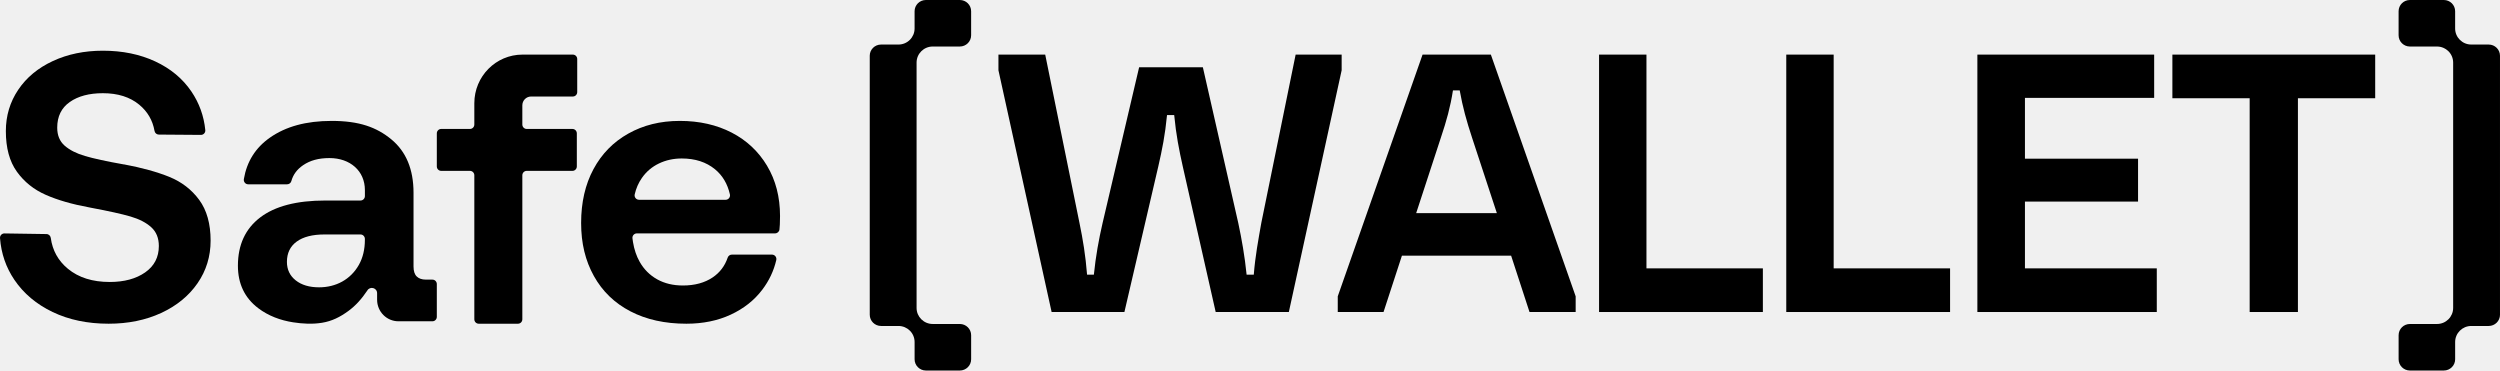
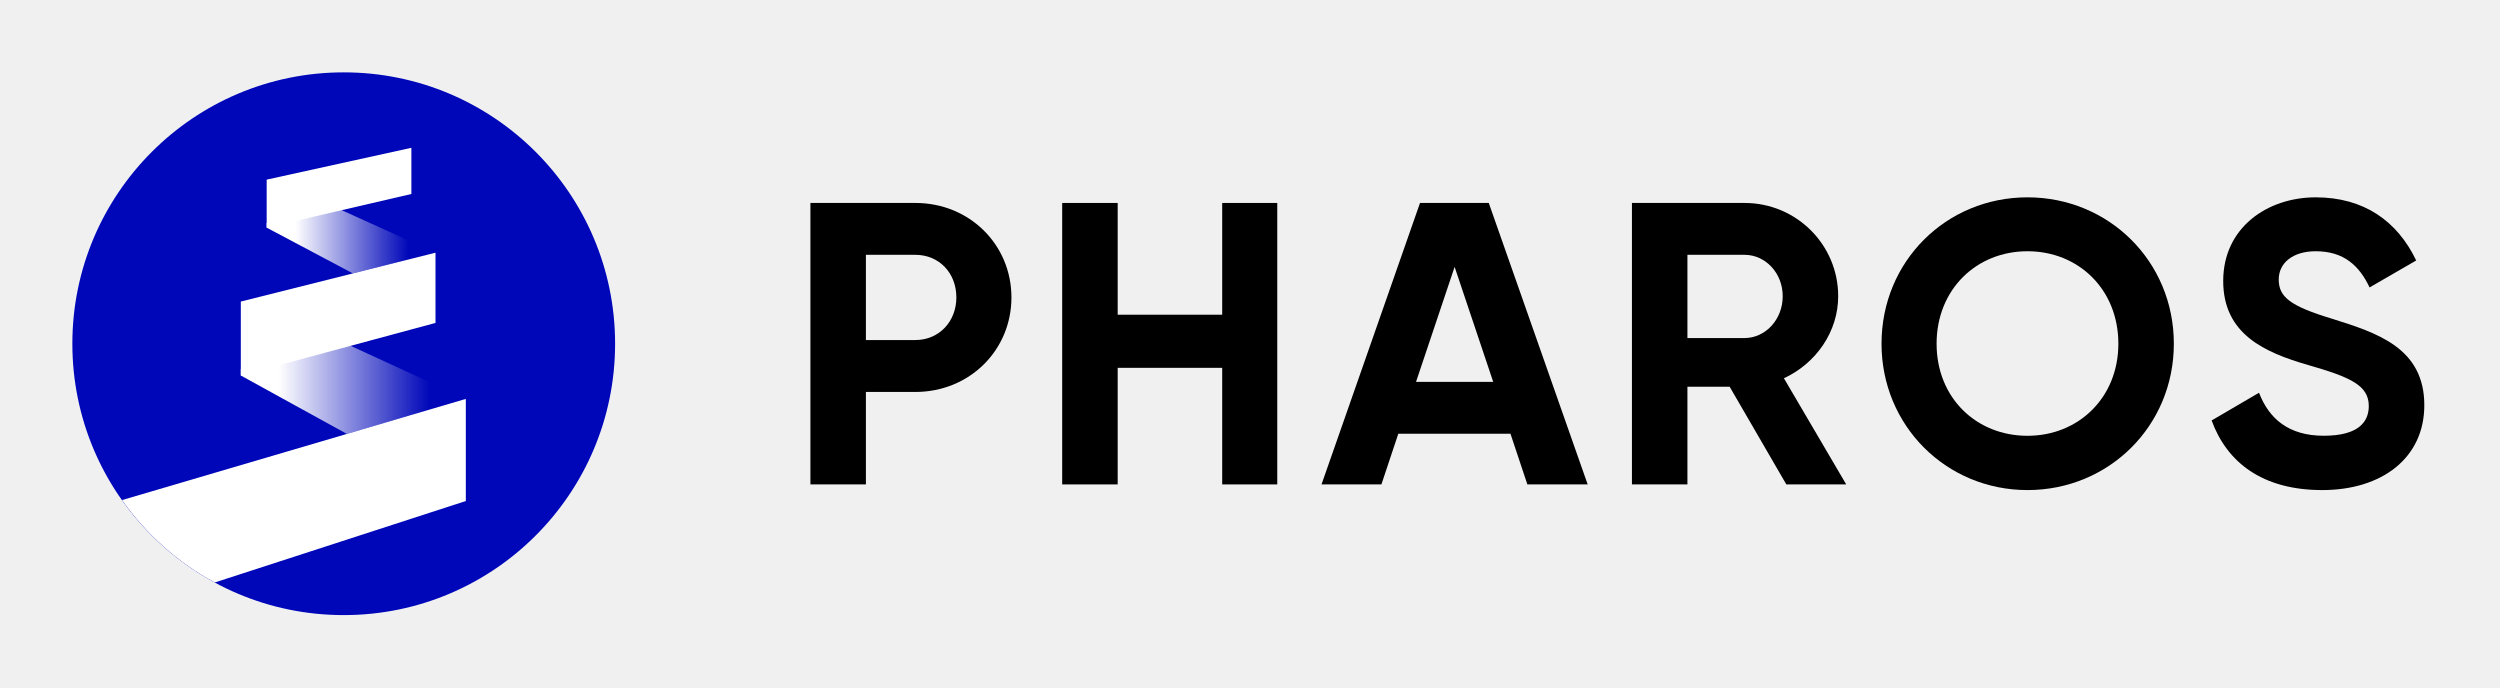
- <svg xmlns="http://www.w3.org/2000/svg" width="641" height="95" viewBox="0 0 641 95" fill="none">
-   <path d="M223.003 14.301V80.699C223.003 82.289 224.301 83.578 225.901 83.578H230.364C232.649 83.578 234.503 85.418 234.503 87.69V92.121C234.503 93.71 235.801 95 237.401 95H246.102C247.702 95 249 93.71 249 92.121V85.948C249 84.359 247.702 83.069 246.102 83.069H239.151C236.867 83.069 235.012 81.23 235.012 78.957V16.039C235.012 13.77 236.864 11.928 239.151 11.928H246.099C247.699 11.928 248.997 10.638 248.997 9.048V2.879C248.997 1.289 247.699 0 246.099 0H237.398C235.798 0 234.5 1.289 234.5 2.879V7.31C234.5 9.579 232.649 11.422 230.361 11.422H225.898C224.298 11.422 223 12.711 223 14.301H223.003Z" fill="currentColor" />
-   <path d="M640.997 80.694V14.3C640.997 12.71 639.699 11.421 638.099 11.421H633.635C631.351 11.421 629.497 9.582 629.497 7.31V2.879C629.497 1.289 628.199 0 626.599 0H617.898C616.298 0 615 1.289 615 2.879V9.051C615 10.64 616.298 11.93 617.898 11.93H624.849C627.133 11.93 628.988 13.769 628.988 16.041V78.959C628.988 81.228 627.136 83.07 624.849 83.07H617.901C616.301 83.07 615.003 84.359 615.003 85.949V92.121C615.003 93.711 616.301 95 617.901 95H626.602C628.202 95 629.5 93.711 629.5 92.121V87.69C629.5 85.421 631.351 83.579 633.639 83.579H638.102C639.702 83.579 641 82.29 641 80.7L640.997 80.694Z" fill="currentColor" />
-   <path d="M43.41 45.349C40.253 44.075 36.398 43.012 31.845 42.158H31.748C27.324 41.373 24.004 40.652 21.793 39.997C19.58 39.346 17.841 38.46 16.574 37.347C15.306 36.233 14.671 34.696 14.671 32.732C14.671 29.853 15.744 27.661 17.891 26.155C20.039 24.65 22.869 23.897 26.381 23.897C30.22 23.897 33.323 24.878 35.7 26.842C37.832 28.607 39.137 30.846 39.618 33.56C39.712 34.101 40.168 34.503 40.715 34.506L51.513 34.588C52.176 34.595 52.705 34.022 52.639 33.358C52.277 29.727 51.085 26.427 49.07 23.454C46.825 20.149 43.734 17.58 39.8 15.749C35.864 13.917 31.393 13 26.384 13C21.636 13 17.357 13.883 13.552 15.651C9.747 17.419 6.786 19.87 4.673 23.015C2.556 26.155 1.5 29.692 1.5 33.617C1.5 37.938 2.443 41.405 4.33 44.024C6.216 46.643 8.688 48.623 11.747 49.964C14.803 51.306 18.479 52.368 22.774 53.156L23.262 53.254C27.814 54.105 31.213 54.858 33.458 55.512C35.703 56.167 37.474 57.084 38.775 58.261C40.077 59.441 40.728 61.045 40.728 63.072C40.728 65.954 39.558 68.209 37.216 69.845C34.873 71.48 31.849 72.299 28.142 72.299C23.718 72.299 20.139 71.17 17.407 68.911C14.92 66.855 13.458 64.221 13.018 61.001C12.942 60.444 12.483 60.02 11.923 60.014L1.138 59.849C0.481 59.84 -0.047 60.396 0.003 61.054C0.308 65.014 1.541 68.582 3.695 71.758C6.069 75.26 9.339 78.009 13.502 80.004C17.665 82.001 22.447 83 27.846 83C32.855 83 37.345 82.083 41.313 80.251C45.281 78.42 48.388 75.883 50.633 72.644C52.877 69.405 54 65.758 54 61.7C54 57.379 53.022 53.896 51.073 51.245C49.12 48.595 46.567 46.63 43.413 45.356L43.41 45.349Z" fill="currentColor" />
-   <path d="M110.867 71.692H109.171C108.19 71.692 107.418 71.431 106.864 70.901C106.307 70.376 106.028 69.518 106.028 68.329V49.43C106.028 43.427 104.13 38.858 100.332 35.728C96.535 32.597 92.063 31 85.057 31C78.443 31 73.275 32.447 69.218 35.285C65.519 37.87 63.288 41.412 62.525 45.914C62.408 46.612 62.93 47.256 63.636 47.256H73.617C74.117 47.256 74.567 46.924 74.699 46.44C75.155 44.772 76.161 43.414 77.715 42.359C79.516 41.138 81.655 40.529 84.472 40.529C89.782 40.529 93.56 43.829 93.56 48.741V50.278C93.56 50.906 93.054 51.413 92.433 51.413H83.392C76.06 51.413 70.494 52.864 66.696 55.765C62.899 58.669 61 62.791 61 68.131C61 72.751 62.734 76.379 66.206 79.015C68.81 80.995 71.921 82.136 75.127 82.637C77.576 83.019 80.089 83.159 82.544 82.761C85.114 82.347 87.203 81.279 89.291 79.758C91.168 78.393 92.734 76.643 94.165 74.507C94.861 73.302 96.69 73.784 96.69 75.18V76.857C96.69 79.904 99.139 82.379 102.168 82.379H110.873C111.497 82.379 112 81.868 112 81.243V72.83C112 72.202 111.494 71.695 110.873 71.695L110.867 71.692ZM93.554 61.5C93.554 63.942 93.044 66.068 92.032 67.882C89.905 71.686 86.101 73.669 81.817 73.669C79.326 73.669 77.329 73.076 75.826 71.89C74.32 70.701 73.567 69.119 73.567 67.14C73.567 64.898 74.402 63.167 76.07 61.946C77.74 60.728 80.111 60.116 83.19 60.116H92.427C93.051 60.116 93.554 60.627 93.554 61.251V61.5Z" fill="currentColor" />
-   <path d="M146.882 14H133.962C127.146 14 121.618 19.577 121.618 26.46V31.932C121.618 32.558 121.114 33.063 120.497 33.063H113.121C112.501 33.063 112 33.571 112 34.194V42.678C112 43.304 112.504 43.81 113.121 43.81H120.497C121.117 43.81 121.618 44.318 121.618 44.941V81.869C121.618 82.495 122.122 83 122.739 83H132.807C133.427 83 133.927 82.492 133.927 81.869V44.941C133.927 44.315 134.431 43.81 135.048 43.81H146.778C147.399 43.81 147.899 43.301 147.899 42.678V34.194C147.899 33.568 147.396 33.063 146.778 33.063H135.048C134.428 33.063 133.927 32.554 133.927 31.932V27.013C133.927 25.761 134.932 24.747 136.172 24.747H146.879C147.499 24.747 148 24.238 148 23.616V15.131C148 14.505 147.496 14 146.879 14H146.882Z" fill="currentColor" />
-   <path d="M196.681 42.512C194.465 38.818 191.437 35.979 187.6 33.998C183.763 32.017 179.328 31 174.305 31C169.282 31 164.943 32.1 161.106 34.247C157.269 36.394 154.292 39.427 152.175 43.354C150.058 47.281 149 51.884 149 57.163C149 62.442 150.094 66.85 152.274 70.773C154.458 74.7 157.582 77.721 161.652 79.832C165.72 81.947 170.5 83 175.993 83C180.227 83 184.016 82.225 187.357 80.675C190.695 79.124 193.394 76.997 195.444 74.289C197.199 71.973 198.398 69.437 199.038 66.681C199.204 65.966 198.663 65.281 197.928 65.281H187.654C187.162 65.281 186.73 65.6 186.574 66.062C185.851 68.196 184.572 69.88 182.74 71.121C180.687 72.506 178.142 73.201 175.098 73.201C172.585 73.201 170.385 72.675 168.498 71.619C166.612 70.563 165.125 69.08 164.031 67.163C163.6 66.407 163.248 65.609 162.967 64.786C162.666 63.903 162.449 62.99 162.298 62.069C162.247 61.746 162.199 61.421 162.161 61.096C162.084 60.426 162.618 59.839 163.296 59.839H198.721C199.297 59.839 199.789 59.415 199.853 58.844C199.901 58.426 199.936 57.998 199.952 57.561C199.984 56.77 200 56.043 200 55.383C200 50.499 198.89 46.209 196.675 42.512H196.681ZM186.037 51.223H163.852C163.123 51.223 162.577 50.55 162.736 49.842C163.091 48.289 163.705 46.885 164.578 45.632C165.704 44.014 167.159 42.777 168.943 41.919C170.73 41.061 172.681 40.633 174.797 40.633C178.238 40.633 181.084 41.558 183.331 43.405C185.26 44.99 186.535 47.134 187.149 49.839C187.312 50.55 186.766 51.227 186.037 51.227V51.223Z" fill="currentColor" />
-   <path d="M256 14H267.993L276.792 57.233C277.663 61.443 278.339 65.554 278.725 70.433H280.467C280.952 65.649 281.724 61.443 282.691 57.233L292.07 17.253H308.415L317.504 57.233C318.375 61.345 319.147 65.649 319.632 70.433H321.47C321.856 65.554 322.631 61.537 323.403 57.139L332.202 14H344V18.017L330.46 79.997H311.701L303.288 42.791C302.321 38.486 301.546 34.564 301.064 29.497H299.226C298.741 34.567 297.969 38.392 297.003 42.601L288.299 80H269.636L256 18.02V14.003V14Z" fill="currentColor" />
-   <path d="M382.256 14L404 75.983V80H392.166L387.453 65.557H359.452L354.738 80H343V75.983L364.744 14H382.256ZM363.109 54.654H383.796L377.444 35.332C376 30.933 375.038 27.487 374.27 23.183H372.537C371.864 27.487 370.902 30.93 369.458 35.234L363.106 54.651L363.109 54.654Z" fill="currentColor" />
-   <path d="M410 14H422.152V68.808H452V80H410V14Z" fill="currentColor" />
-   <path d="M458 14H470.151V68.808H500V80H458V14Z" fill="currentColor" />
-   <path d="M507 14H552.328V25.095H519.195V40.686H548.197V51.686H519.195V68.808H553V80H507V14Z" fill="currentColor" />
-   <path d="M609 14V25.19H589.186V80H576.814V25.19H557V14H609Z" fill="currentColor" />
+ <svg xmlns="http://www.w3.org/2000/svg" width="691" height="190" viewBox="0 0 691 190" fill="none">
+   <g clip-path="url(#clip0_518_162)">
+     <path d="M95.006 170.013C136.431 170.013 170.013 136.431 170.013 95.006C170.013 53.581 136.431 20 95.006 20C53.581 20 20 53.581 20 95.006C20 136.431 53.581 170.013 95.006 170.013Z" fill="#0007B9" />
+     <path d="M120.374 69.846L92.6 57.259L73.707 61.648V62.922L97.543 75.573L120.374 69.846Z" fill="url(#paint0_linear_518_162)" />
+     <path d="M128.751 110.231L94.427 94.44L66.563 101.956V103.796L95.881 119.935L128.751 110.257V110.231Z" fill="url(#paint1_linear_518_162)" />
+     <path d="M73.707 62.922L92.6 58.52L113.707 53.617V40.85L73.707 49.653V62.922Z" fill="white" />
+     <path d="M120.373 69.846L97.541 75.573L66.563 83.346V103.771L94.427 96.255L120.373 89.254V69.846Z" fill="white" />
+     <path d="M33.72 138.224C40.373 147.645 49.138 155.483 59.344 161.004L128.752 138.481V110.257L95.869 119.936L33.72 138.224Z" fill="white" />
+   </g>
+   <path d="M279.561 82.216C279.561 96.77 268.008 108.336 253.005 108.336H239.336V133.892H224V56.096H253.005C268.008 56.096 279.561 67.649 279.561 82.216ZM264.341 82.216C264.341 75.433 259.558 70.432 253.005 70.432H239.336V93.987H253.005C259.558 93.987 264.341 88.871 264.341 82.203V82.216Z" fill="currentColor" />
+   <path d="M353.036 56.096V133.892H337.816V101.668H308.926V133.892H293.59V56.096H308.926V86.986H337.816V56.096H353.036Z" fill="currentColor" />
+   <path d="M417.496 119.889H386.49L381.823 133.892H365.269L392.491 56.096H411.495L438.833 133.892H422.163L417.496 119.889ZM412.726 105.553L402.057 73.766L391.389 105.553H412.726Z" fill="currentColor" />
+   <path d="M478.072 106.887H466.403V133.892H451.067V56.096H482.188C496.524 56.096 508.077 67.649 508.077 81.882C508.077 91.666 501.96 100.437 493.074 104.553L510.295 133.892H493.741L478.072 106.887ZM466.403 93.436H482.188C487.971 93.436 492.741 88.32 492.741 81.882C492.741 75.445 487.958 70.432 482.188 70.432H466.403V93.436Z" fill="currentColor" />
+   <path d="M520.054 95C520.054 72.214 537.942 54.544 560.394 54.544C582.847 54.544 600.85 72.214 600.85 95C600.85 117.786 582.847 135.456 560.394 135.456C537.942 135.456 520.054 117.671 520.054 95ZM585.514 95C585.514 79.997 574.512 69.444 560.394 69.444C546.276 69.444 535.274 79.997 535.274 95C535.274 110.003 546.276 120.453 560.394 120.453C574.512 120.453 585.514 109.9 585.514 95Z" fill="currentColor" />
+   <path d="M611.275 116.222L624.393 108.554C627.176 115.773 632.613 120.44 642.281 120.44C651.949 120.44 654.732 116.555 654.732 112.221C654.732 106.438 649.513 104.22 637.947 100.886C626.06 97.436 614.494 92.435 614.494 77.663C614.494 62.892 626.714 54.544 640.05 54.544C653.386 54.544 662.605 61.096 667.837 71.996L654.95 79.446C652.167 73.56 647.949 69.444 640.063 69.444C633.613 69.444 629.843 72.778 629.843 77.228C629.843 82.01 632.843 84.562 644.628 88.114C656.963 91.999 670.081 96.115 670.081 112.003C670.081 126.557 658.412 135.456 641.858 135.456C625.304 135.456 615.52 127.788 611.301 116.235L611.275 116.222Z" fill="currentColor" />
+   <defs>
+     <linearGradient id="paint0_linear_518_162" x1="73.707" y1="66.422" x2="120.374" y2="66.422" gradientUnits="userSpaceOnUse">
+       <stop offset="0.17" stop-color="white" />
+       <stop offset="0.84" stop-color="white" stop-opacity="0" />
+     </linearGradient>
+     <linearGradient id="paint1_linear_518_162" x1="66.563" y1="107.181" x2="128.751" y2="107.181" gradientUnits="userSpaceOnUse">
+       <stop offset="0.17" stop-color="white" />
+       <stop offset="0.84" stop-color="white" stop-opacity="0" />
+     </linearGradient>
+     <clipPath id="clip0_518_162">
+       <rect width="150" height="150" fill="white" transform="translate(20 20)" />
+     </clipPath>
+   </defs>
</svg>
